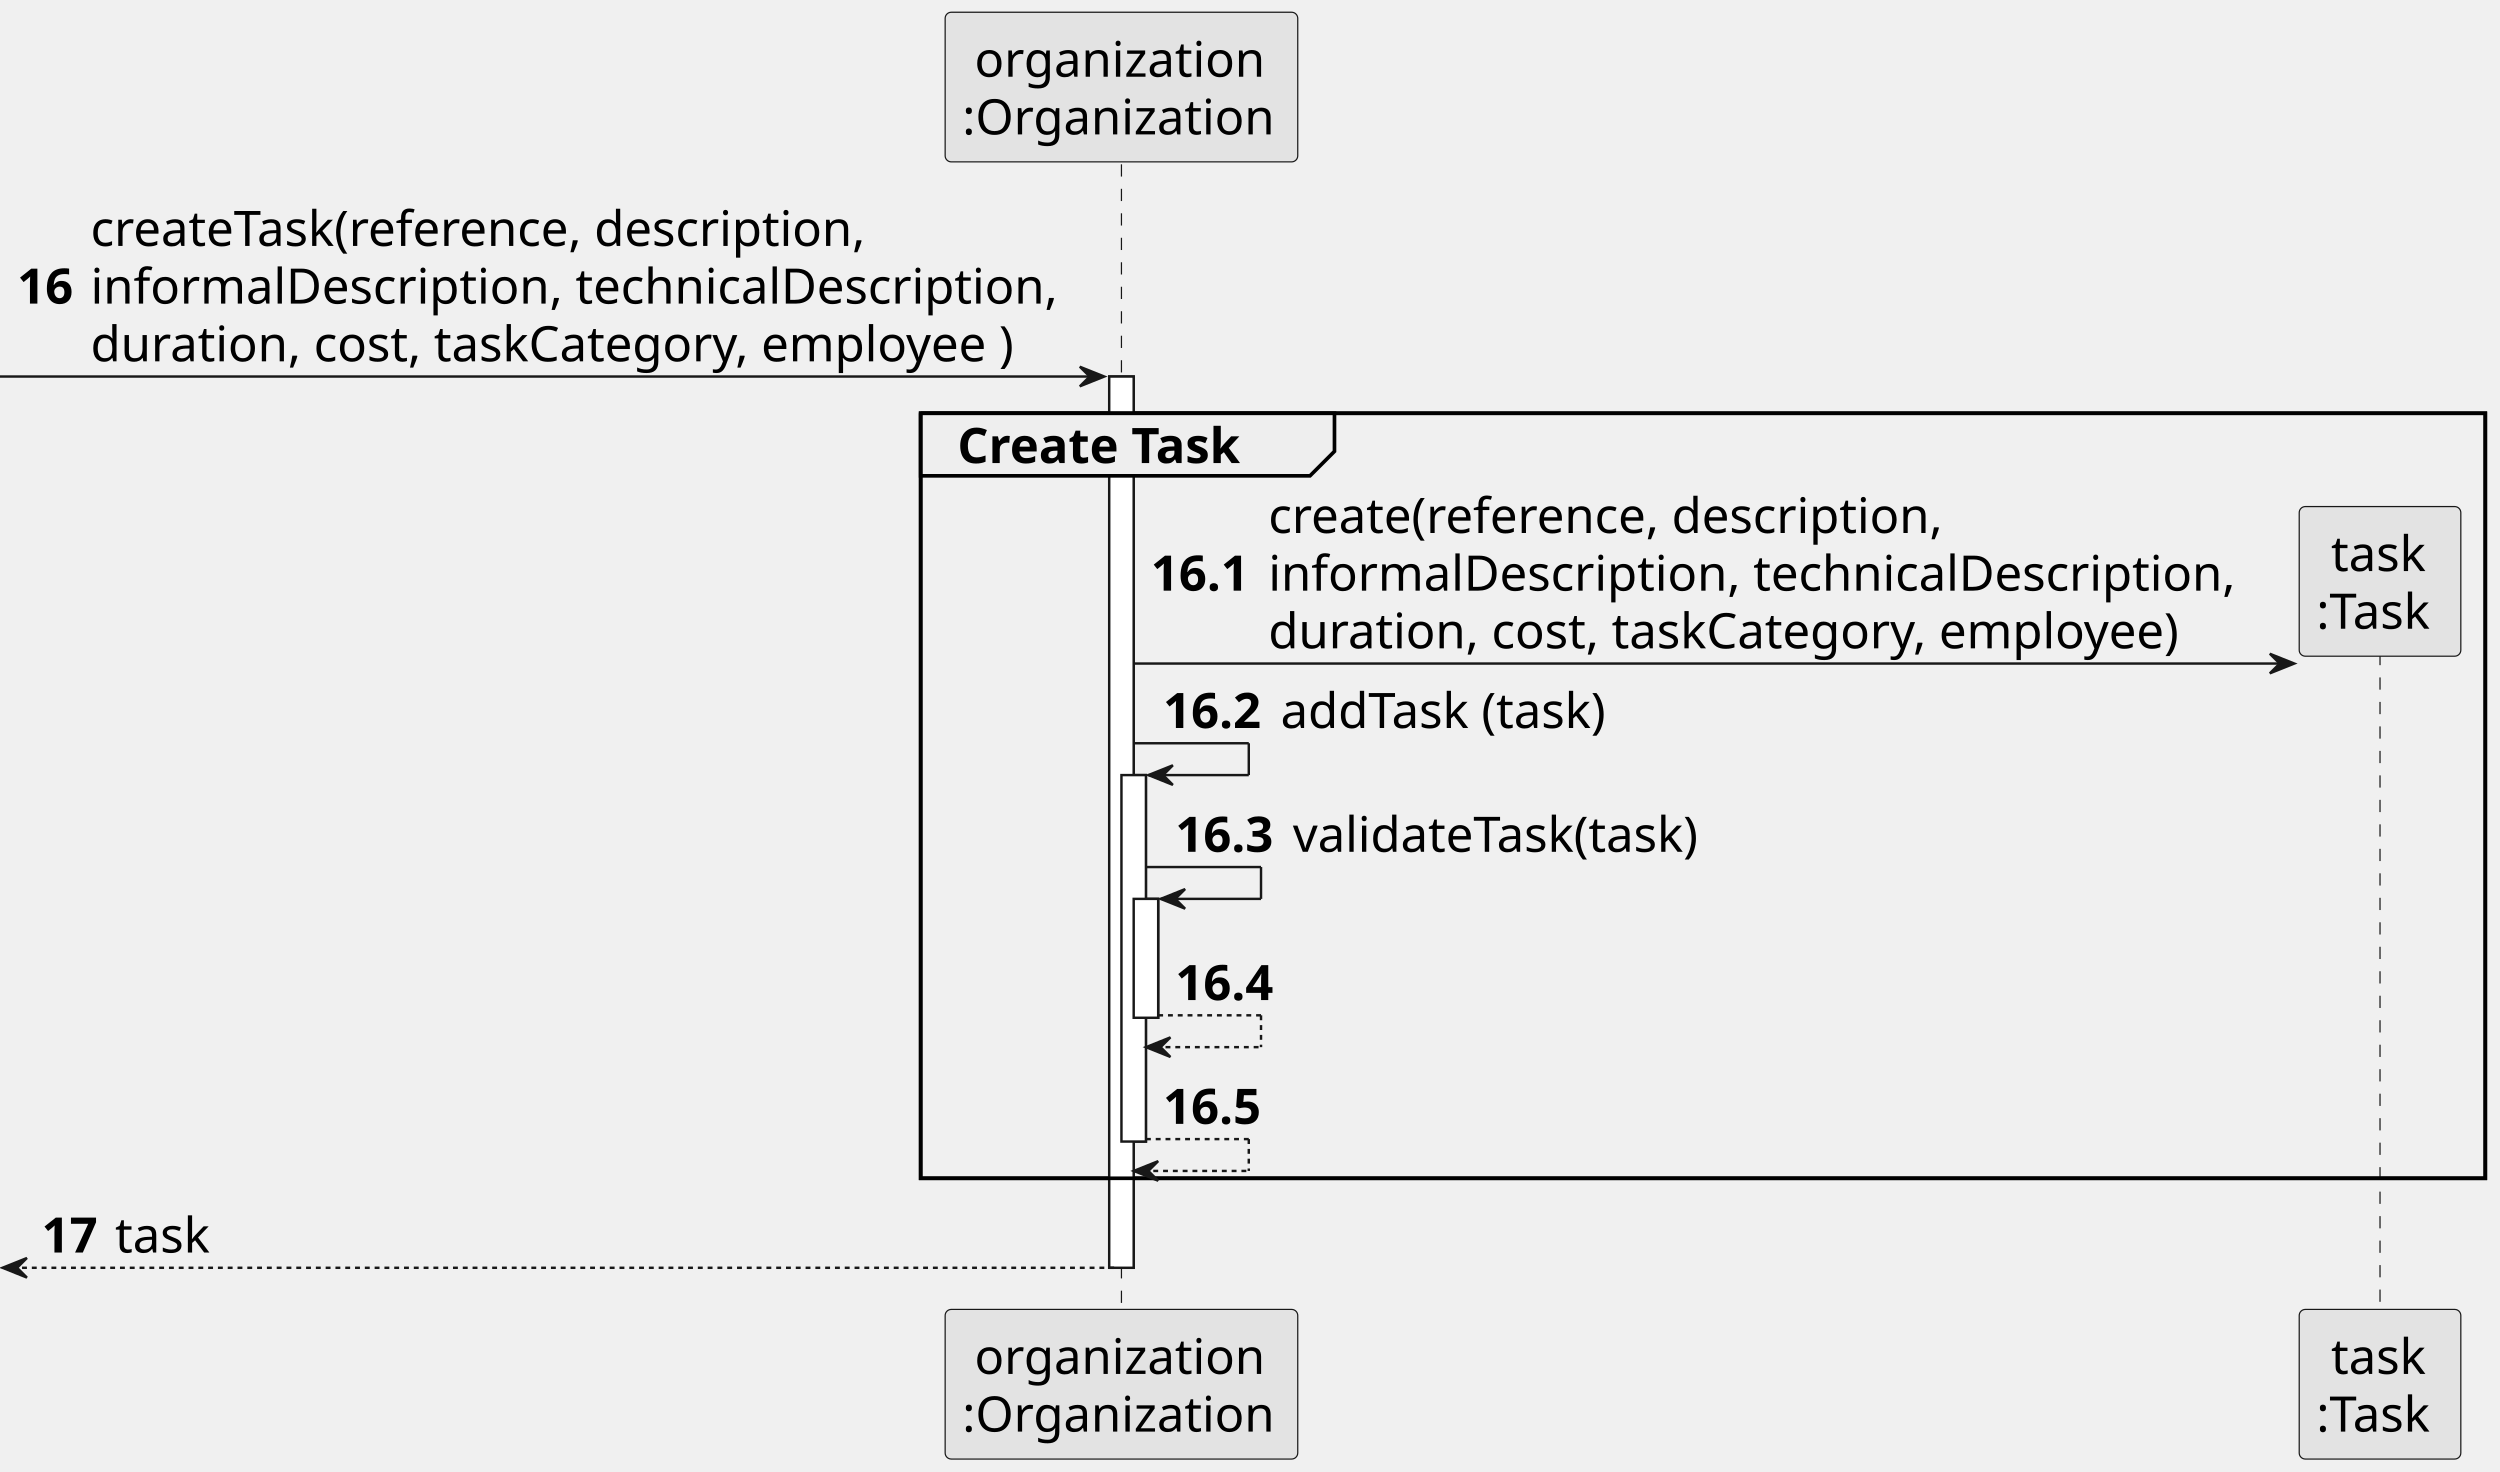
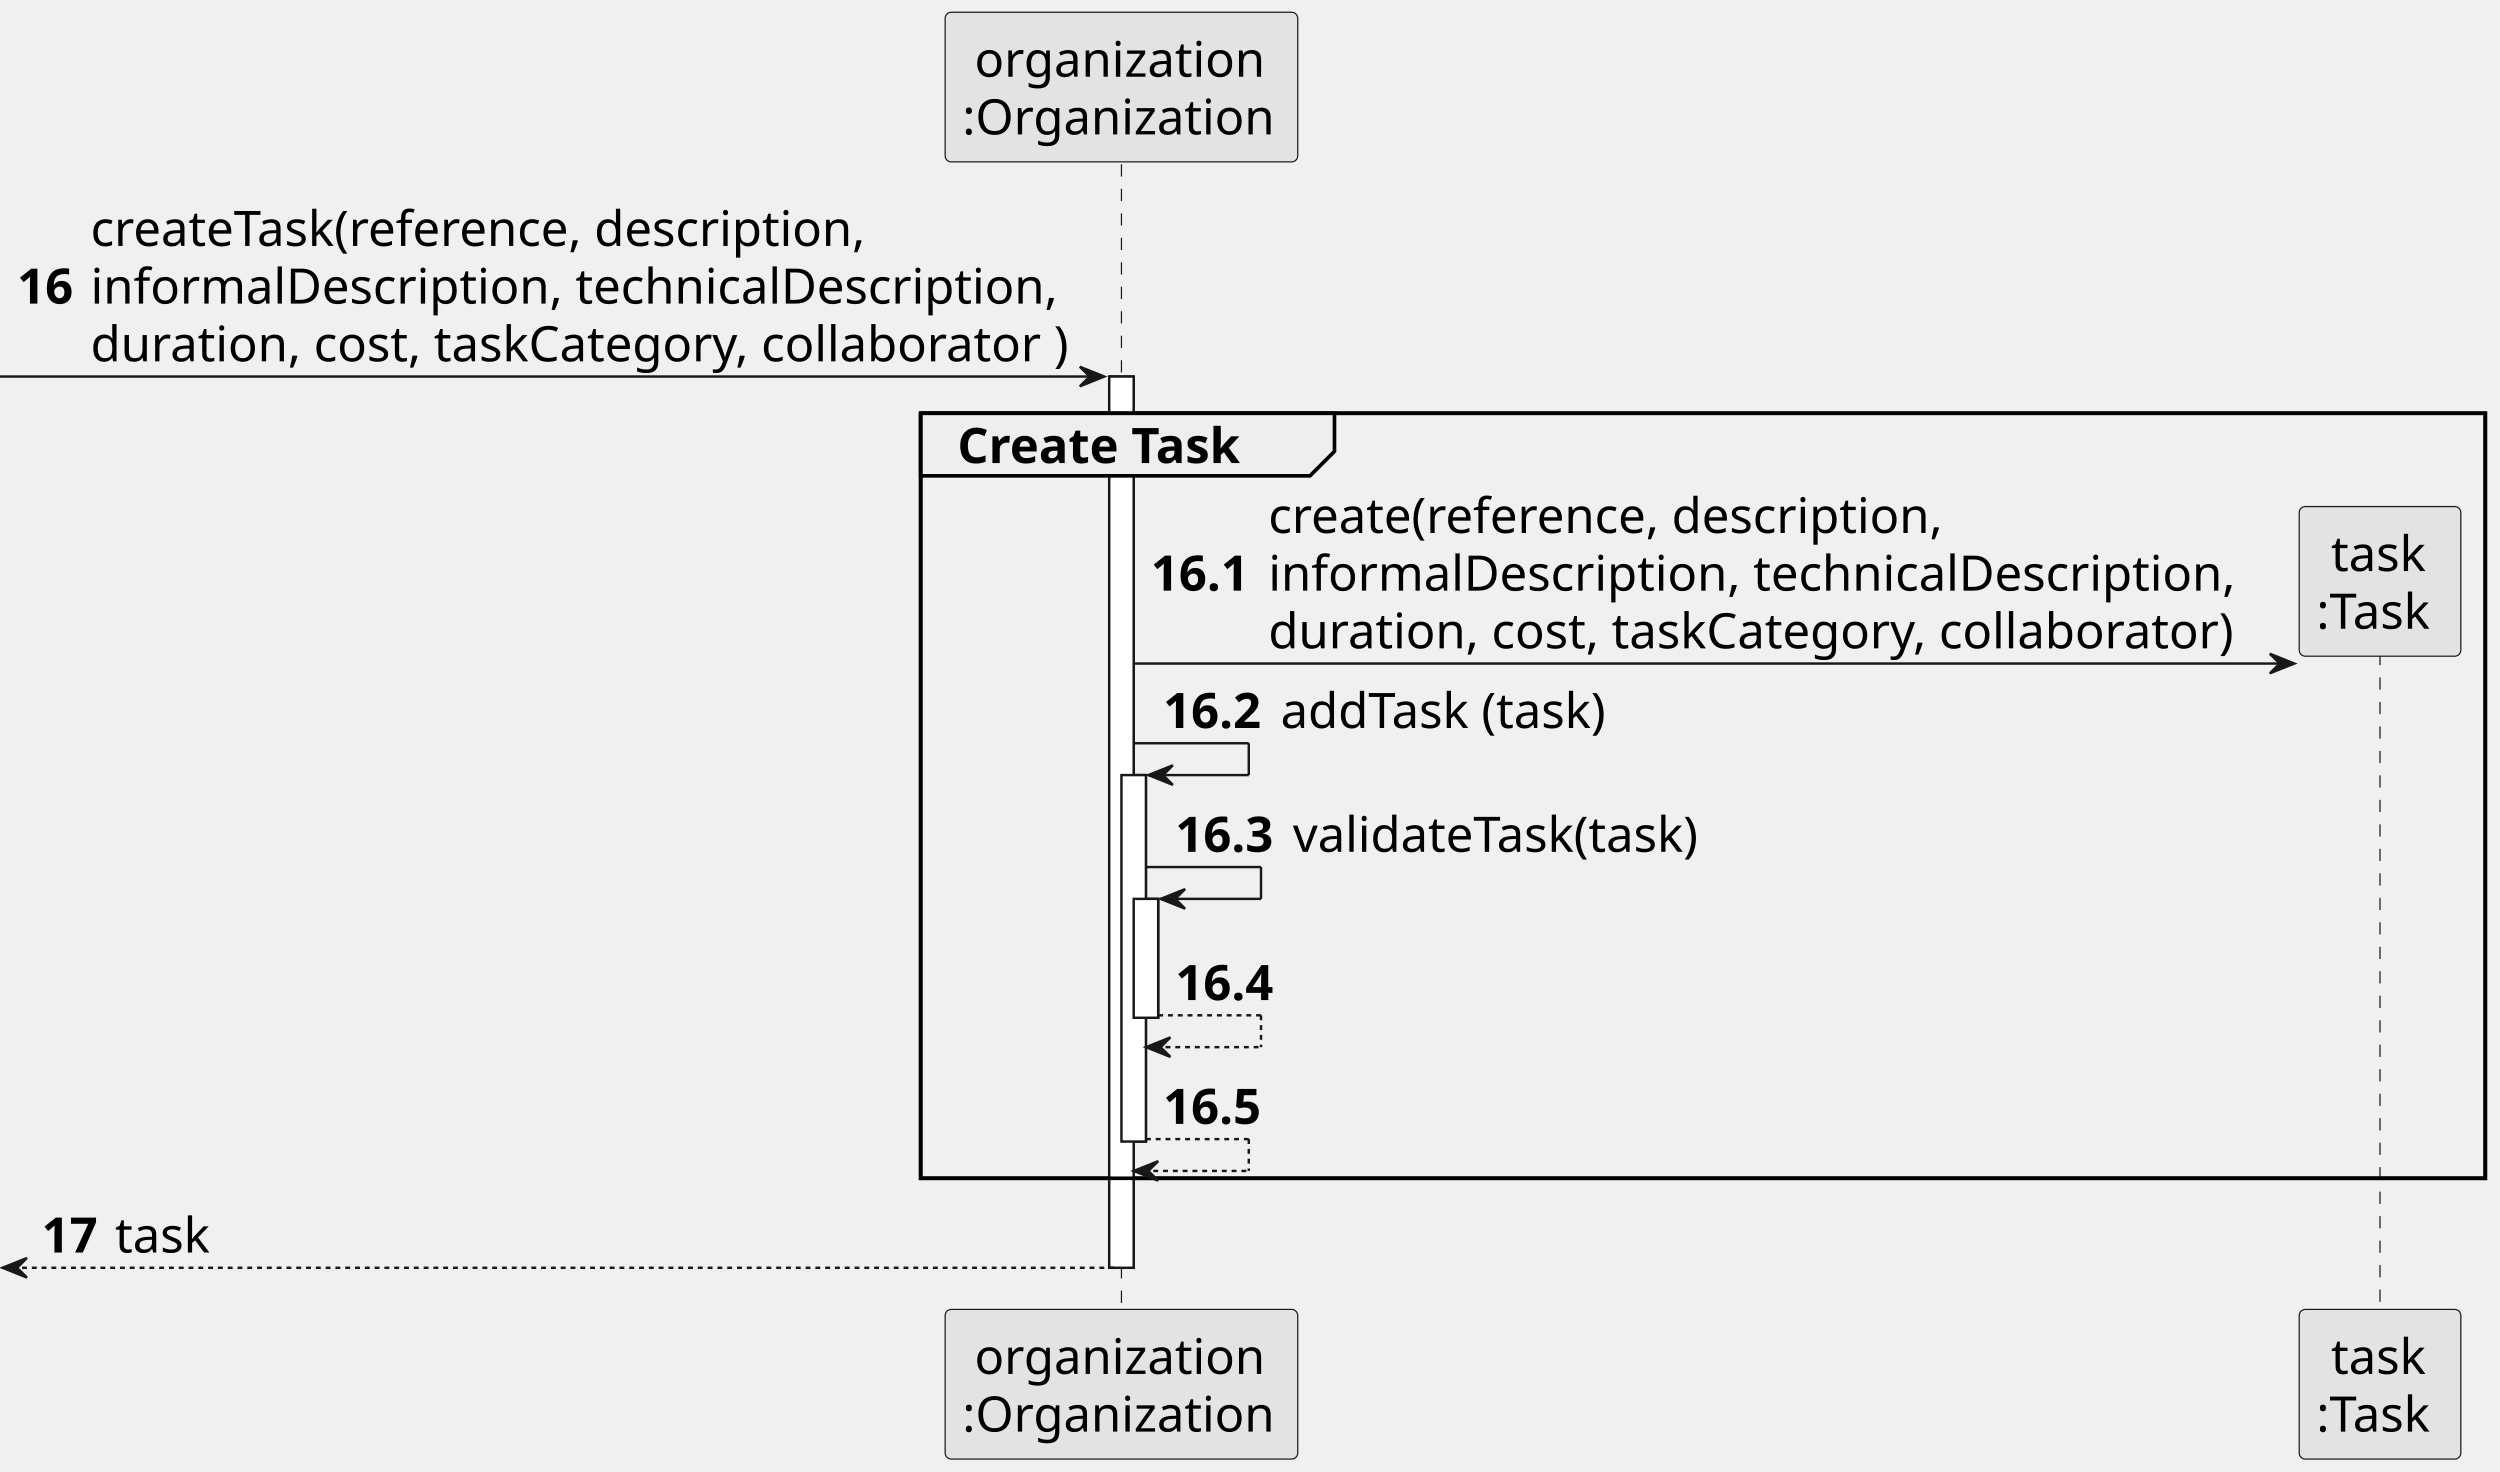
<svg xmlns="http://www.w3.org/2000/svg" contentStyleType="text/css" height="601px" preserveAspectRatio="none" style="width:1021px;height:601px;background:#FFFFFF;" version="1.1" viewBox="0 0 1021 601" width="1021px" zoomAndPan="magnify">
  <defs />
  <g>
    <rect fill="#FFFFFF" height="363.992" style="stroke:#181818;stroke-width:1.0;" width="10" x="453" y="153.773" />
    <rect fill="#FFFFFF" height="149.664" style="stroke:#181818;stroke-width:1.0;" width="10" x="458" y="316.547" />
    <rect fill="#FFFFFF" height="48.555" style="stroke:#181818;stroke-width:1.0;" width="10" x="463" y="367.102" />
    <rect fill="none" height="312.438" style="stroke:#000000;stroke-width:1.5;" width="639" x="376" y="168.773" />
    <line style="stroke:#181818;stroke-width:0.5;stroke-dasharray:5.0,5.0;" x1="458" x2="458" y1="67.109" y2="535.766" />
    <line style="stroke:#181818;stroke-width:0.5;stroke-dasharray:5.0,5.0;" x1="972" x2="972" y1="246.66" y2="535.766" />
    <rect fill="#E3E3E3" height="61.109" rx="2.5" ry="2.5" style="stroke:#181818;stroke-width:0.5;" width="144" x="386" y="5" />
    <text fill="#000000" font-family="sans-serif" font-size="20" lengthAdjust="spacing" textLength="120" x="398" y="31.336">organization</text>
    <text fill="#000000" font-family="sans-serif" font-size="20" lengthAdjust="spacing" textLength="130" x="393" y="54.891">:Organization</text>
    <rect fill="#E3E3E3" height="61.109" rx="2.5" ry="2.5" style="stroke:#181818;stroke-width:0.5;" width="144" x="386" y="534.766" />
    <text fill="#000000" font-family="sans-serif" font-size="20" lengthAdjust="spacing" textLength="120" x="398" y="561.102">organization</text>
    <text fill="#000000" font-family="sans-serif" font-size="20" lengthAdjust="spacing" textLength="130" x="393" y="584.656">:Organization</text>
    <rect fill="#E3E3E3" height="61.109" rx="2.5" ry="2.5" style="stroke:#181818;stroke-width:0.5;" width="66" x="939" y="534.766" />
    <text fill="#000000" font-family="sans-serif" font-size="20" lengthAdjust="spacing" textLength="40" x="952" y="561.102">task</text>
    <text fill="#000000" font-family="sans-serif" font-size="20" lengthAdjust="spacing" textLength="52" x="946" y="584.656">:Task</text>
    <rect fill="#FFFFFF" height="363.992" style="stroke:#181818;stroke-width:1.0;" width="10" x="453" y="153.773" />
    <rect fill="#FFFFFF" height="149.664" style="stroke:#181818;stroke-width:1.0;" width="10" x="458" y="316.547" />
    <rect fill="#FFFFFF" height="48.555" style="stroke:#181818;stroke-width:1.0;" width="10" x="463" y="367.102" />
    <polygon fill="#181818" points="441,149.773,451,153.773,441,157.773,445,153.773" style="stroke:#181818;stroke-width:1.0;" />
    <line style="stroke:#181818;stroke-width:1.0;" x1="0" x2="447" y1="153.773" y2="153.773" />
    <text fill="#000000" font-family="sans-serif" font-size="20" font-weight="bold" lengthAdjust="spacing" textLength="26" x="7" y="124">16</text>
    <text fill="#000000" font-family="sans-serif" font-size="20" lengthAdjust="spacing" textLength="326" x="37" y="100.445">createTask(reference, description,</text>
    <text fill="#000000" font-family="sans-serif" font-size="20" lengthAdjust="spacing" textLength="404" x="37" y="124">informalDescription, technicalDescription,</text>
-     <text fill="#000000" font-family="sans-serif" font-size="20" lengthAdjust="spacing" textLength="387" x="37" y="147.555">duration, cost, taskCategory, employee )</text>
+     <text fill="#000000" font-family="sans-serif" font-size="20" lengthAdjust="spacing" textLength="387" x="37" y="147.555">duration, cost, taskCategory, collaborator )</text>
    <path d="M376,168.773 L545,168.773 L545,184.328 L535,194.328 L376,194.328 L376,168.773 " fill="#EEEEEE" style="stroke:#000000;stroke-width:1.5;" />
    <rect fill="none" height="312.438" style="stroke:#000000;stroke-width:1.5;" width="639" x="376" y="168.773" />
    <text fill="#000000" font-family="sans-serif" font-size="20" font-weight="bold" lengthAdjust="spacing" textLength="124" x="391" y="189.109">Create Task</text>
    <polygon fill="#181818" points="927,266.992,937,270.992,927,274.992,931,270.992" style="stroke:#181818;stroke-width:1.0;" />
    <line style="stroke:#181818;stroke-width:1.0;" x1="463" x2="933" y1="270.992" y2="270.992" />
    <text fill="#000000" font-family="sans-serif" font-size="20" font-weight="bold" lengthAdjust="spacing" textLength="44" x="470" y="241.219">16.1</text>
    <text fill="#000000" font-family="sans-serif" font-size="20" lengthAdjust="spacing" textLength="280" x="518" y="217.664">create(reference, description,</text>
    <text fill="#000000" font-family="sans-serif" font-size="20" lengthAdjust="spacing" textLength="404" x="518" y="241.219">informalDescription, technicalDescription,</text>
-     <text fill="#000000" font-family="sans-serif" font-size="20" lengthAdjust="spacing" textLength="381" x="518" y="264.773">duration, cost, taskCategory, employee)</text>
+     <text fill="#000000" font-family="sans-serif" font-size="20" lengthAdjust="spacing" textLength="381" x="518" y="264.773">duration, cost, taskCategory, collaborator)</text>
    <rect fill="#E3E3E3" height="61.109" rx="2.5" ry="2.5" style="stroke:#181818;stroke-width:0.5;" width="66" x="939" y="206.883" />
    <text fill="#000000" font-family="sans-serif" font-size="20" lengthAdjust="spacing" textLength="40" x="952" y="233.219">task</text>
    <text fill="#000000" font-family="sans-serif" font-size="20" lengthAdjust="spacing" textLength="52" x="946" y="256.773">:Task</text>
    <line style="stroke:#181818;stroke-width:1.0;" x1="463" x2="510" y1="303.547" y2="303.547" />
    <line style="stroke:#181818;stroke-width:1.0;" x1="510" x2="510" y1="303.547" y2="316.547" />
    <line style="stroke:#181818;stroke-width:1.0;" x1="469" x2="510" y1="316.547" y2="316.547" />
    <polygon fill="#181818" points="479,312.547,469,316.547,479,320.547,475,316.547" style="stroke:#181818;stroke-width:1.0;" />
    <text fill="#000000" font-family="sans-serif" font-size="20" font-weight="bold" lengthAdjust="spacing" textLength="44" x="475" y="297.328">16.2</text>
    <text fill="#000000" font-family="sans-serif" font-size="20" lengthAdjust="spacing" textLength="143" x="523" y="297.328">addTask (task)</text>
    <line style="stroke:#181818;stroke-width:1.0;" x1="468" x2="515" y1="354.102" y2="354.102" />
    <line style="stroke:#181818;stroke-width:1.0;" x1="515" x2="515" y1="354.102" y2="367.102" />
    <line style="stroke:#181818;stroke-width:1.0;" x1="474" x2="515" y1="367.102" y2="367.102" />
    <polygon fill="#181818" points="484,363.102,474,367.102,484,371.102,480,367.102" style="stroke:#181818;stroke-width:1.0;" />
    <text fill="#000000" font-family="sans-serif" font-size="20" font-weight="bold" lengthAdjust="spacing" textLength="44" x="480" y="347.883">16.3</text>
    <text fill="#000000" font-family="sans-serif" font-size="20" lengthAdjust="spacing" textLength="175" x="528" y="347.883">validateTask(task)</text>
    <line style="stroke:#181818;stroke-width:1.0;stroke-dasharray:2.0,2.0;" x1="473" x2="515" y1="414.656" y2="414.656" />
    <line style="stroke:#181818;stroke-width:1.0;stroke-dasharray:2.0,2.0;" x1="515" x2="515" y1="414.656" y2="427.656" />
    <line style="stroke:#181818;stroke-width:1.0;stroke-dasharray:2.0,2.0;" x1="468" x2="515" y1="427.656" y2="427.656" />
    <polygon fill="#181818" points="478,423.656,468,427.656,478,431.656,474,427.656" style="stroke:#181818;stroke-width:1.0;" />
    <text fill="#000000" font-family="sans-serif" font-size="20" font-weight="bold" lengthAdjust="spacing" textLength="44" x="480" y="408.438">16.4</text>
    <text fill="#000000" font-family="sans-serif" font-size="20" lengthAdjust="spacing" textLength="6" x="528" y="408.438"> </text>
    <line style="stroke:#181818;stroke-width:1.0;stroke-dasharray:2.0,2.0;" x1="468" x2="510" y1="465.211" y2="465.211" />
    <line style="stroke:#181818;stroke-width:1.0;stroke-dasharray:2.0,2.0;" x1="510" x2="510" y1="465.211" y2="478.211" />
    <line style="stroke:#181818;stroke-width:1.0;stroke-dasharray:2.0,2.0;" x1="463" x2="510" y1="478.211" y2="478.211" />
    <polygon fill="#181818" points="473,474.211,463,478.211,473,482.211,469,478.211" style="stroke:#181818;stroke-width:1.0;" />
    <text fill="#000000" font-family="sans-serif" font-size="20" font-weight="bold" lengthAdjust="spacing" textLength="44" x="475" y="458.992">16.5</text>
    <text fill="#000000" font-family="sans-serif" font-size="20" lengthAdjust="spacing" textLength="6" x="523" y="458.992"> </text>
    <polygon fill="#181818" points="11,513.766,1,517.766,11,521.766,7,517.766" style="stroke:#181818;stroke-width:1.0;" />
    <line style="stroke:#181818;stroke-width:1.0;stroke-dasharray:2.0,2.0;" x1="5" x2="457" y1="517.766" y2="517.766" />
    <text fill="#000000" font-family="sans-serif" font-size="20" font-weight="bold" lengthAdjust="spacing" textLength="26" x="17" y="511.547">17</text>
    <text fill="#000000" font-family="sans-serif" font-size="20" lengthAdjust="spacing" textLength="40" x="47" y="511.547">task</text>
  </g>
</svg>
